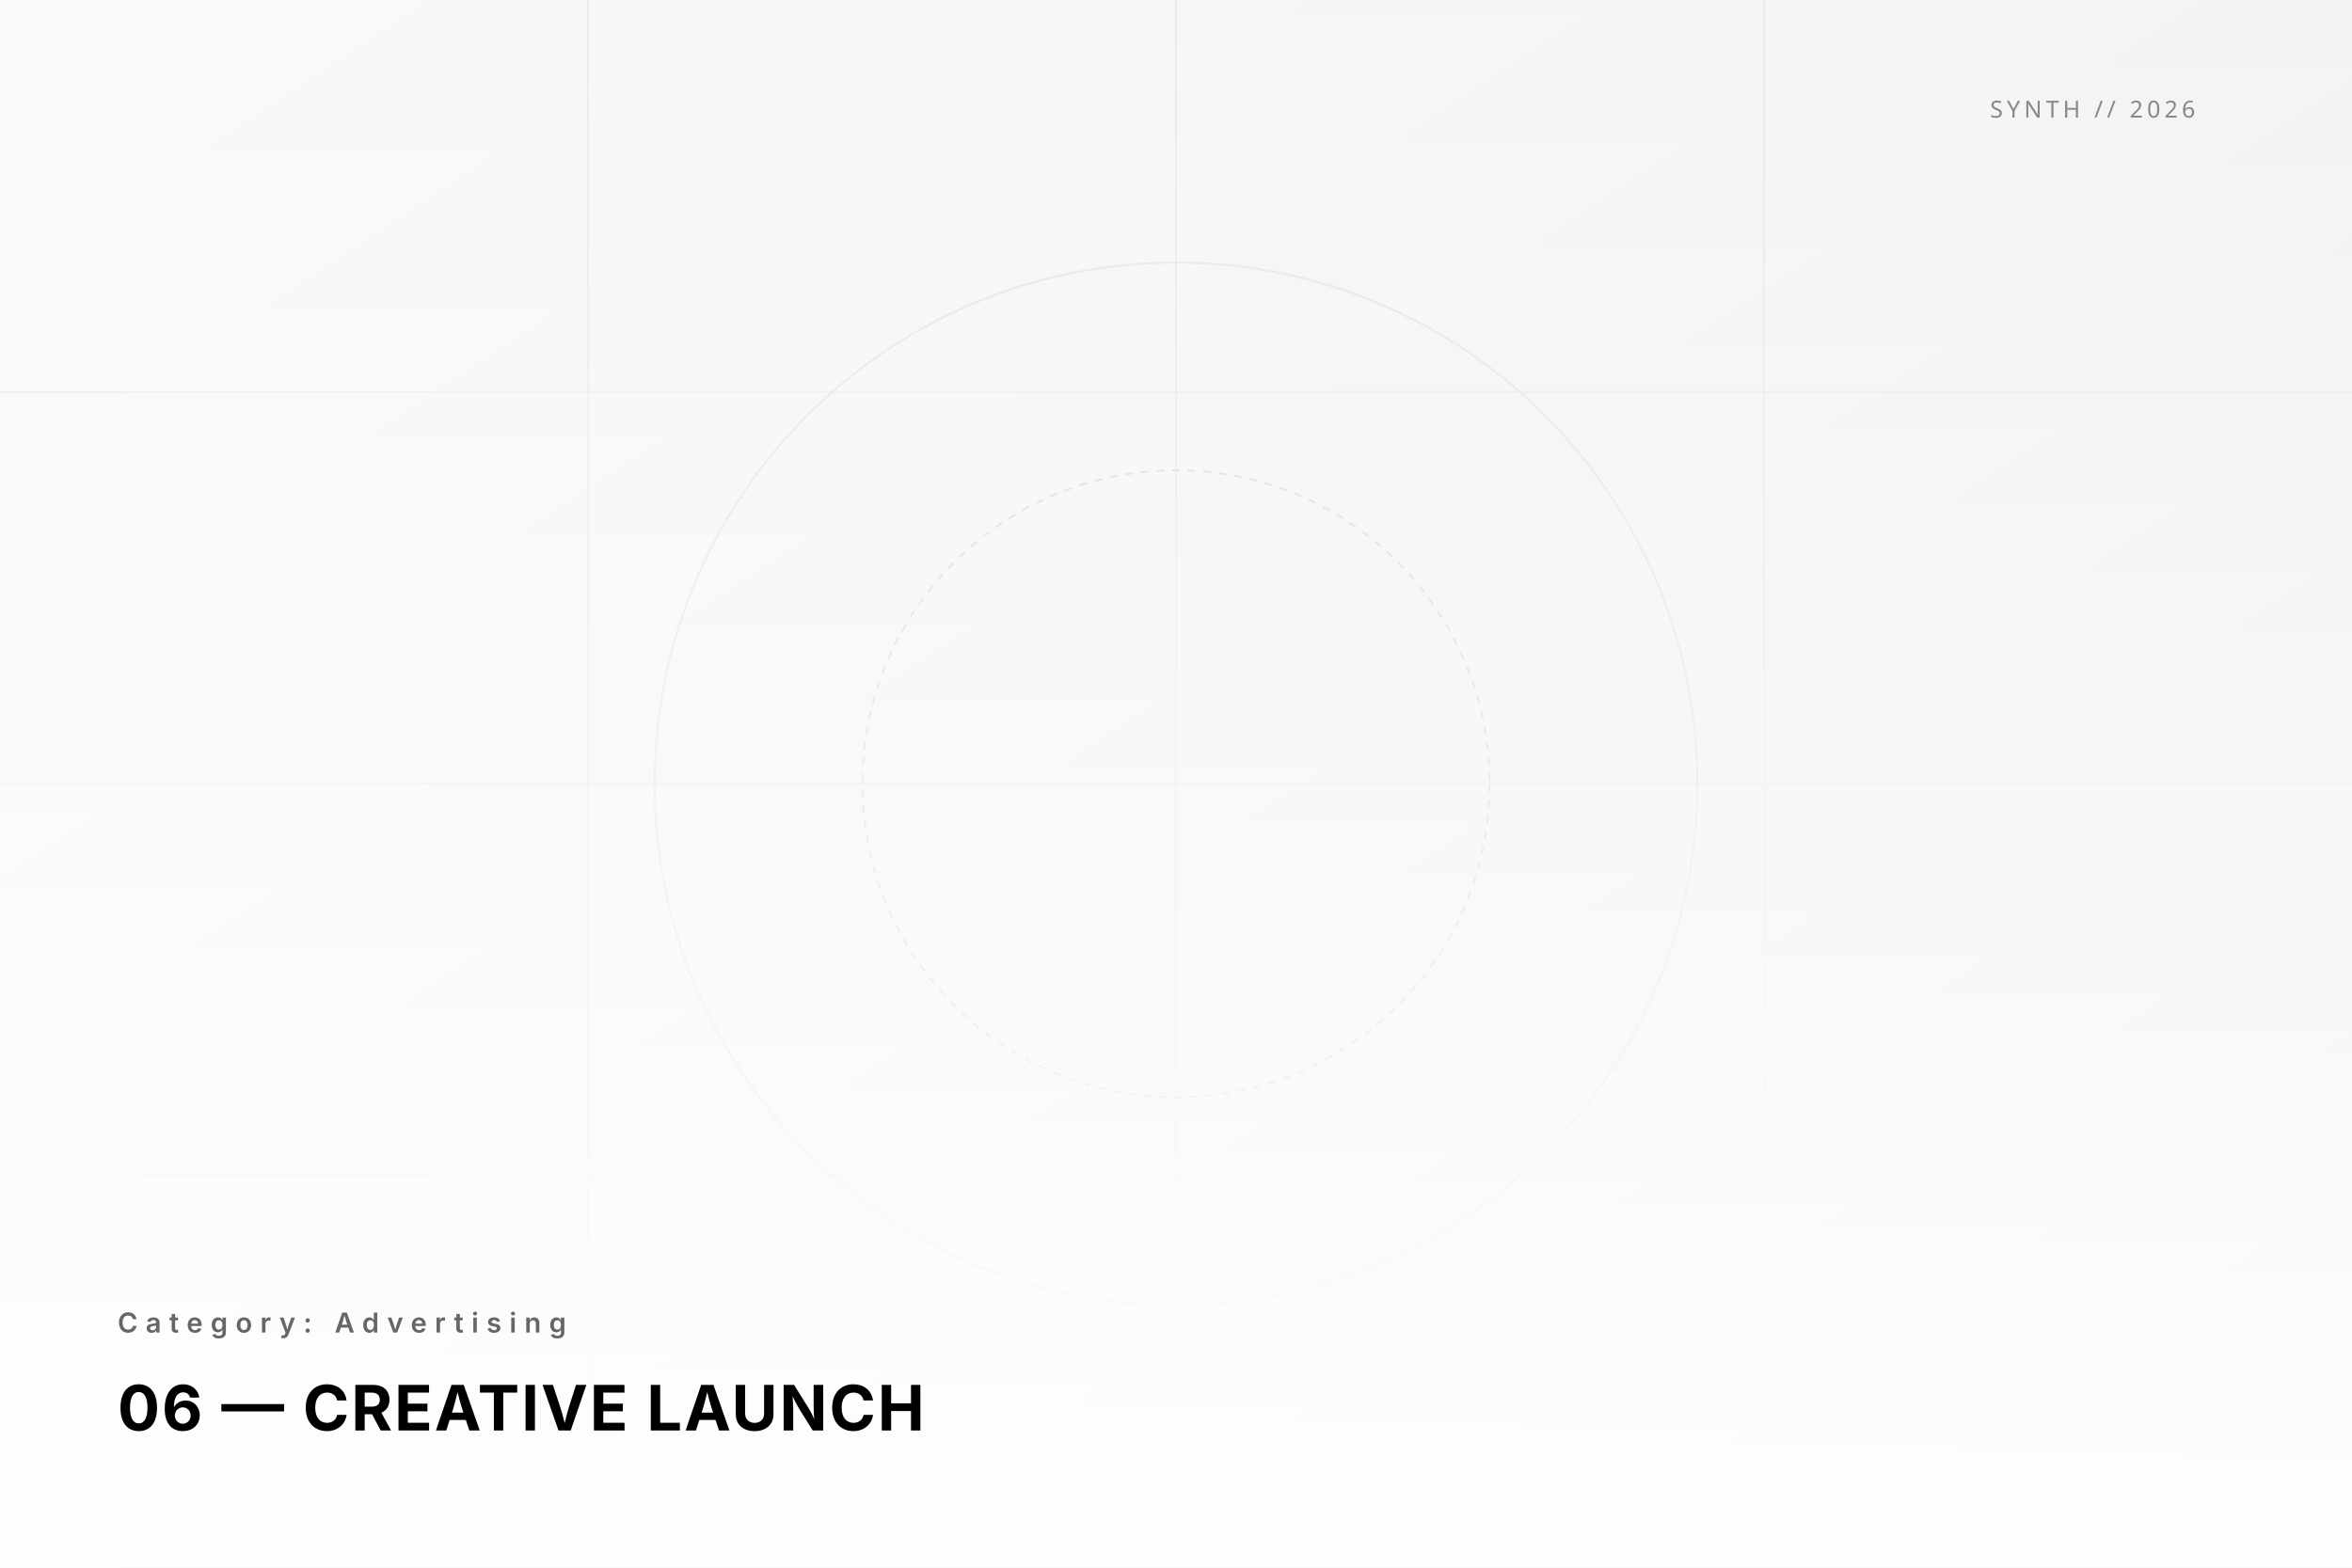
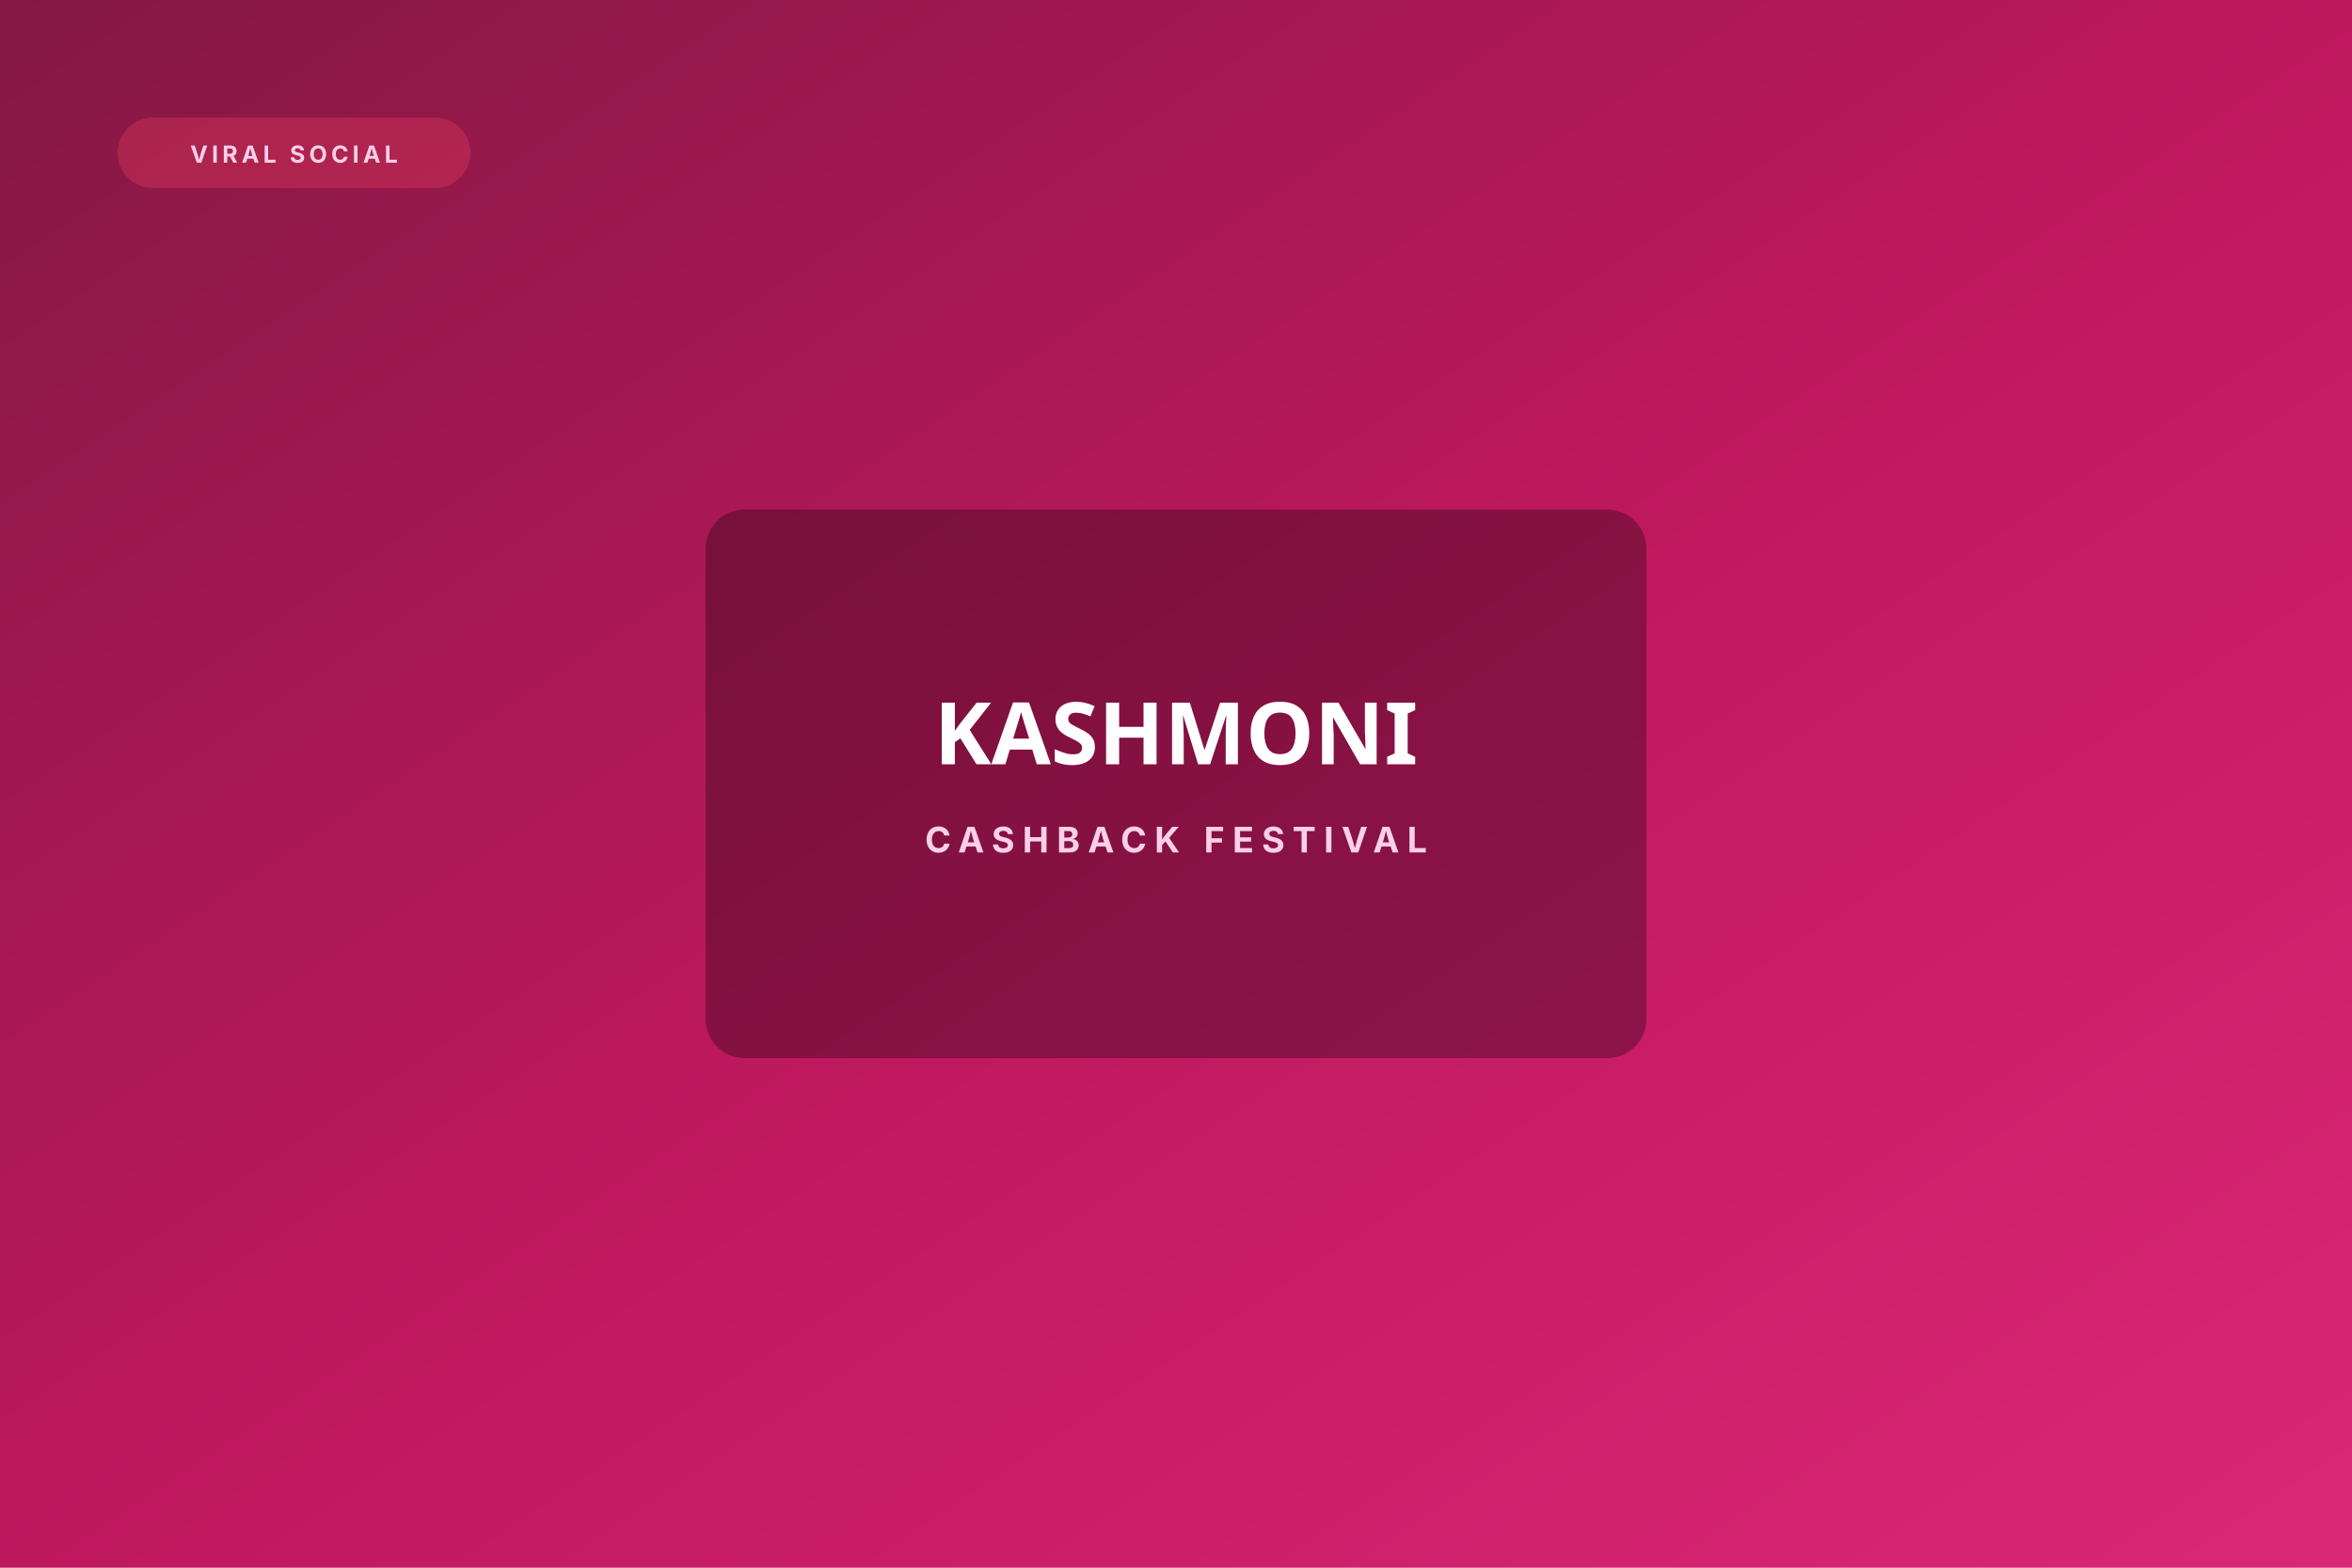
<svg xmlns="http://www.w3.org/2000/svg" viewBox="0 0 1200 800" width="100%" height="100%">
  <defs>
-     <linearGradient id="grad" x1="0%" y1="0%" x2="100%" y2="100%">
-       <stop offset="0%" stop-color="#f8f8f8" />
-       <stop offset="50%" stop-color="#f0f0f0" />
-       <stop offset="100%" stop-color="#e6e6e6" />
-     </linearGradient>
-     <linearGradient id="overlay" x1="0%" y1="100%" x2="0%" y2="0%">
-       <stop offset="0%" stop-color="#ffffff" stop-opacity="0.95" />
-       <stop offset="100%" stop-color="#ffffff" stop-opacity="0.2" />
+     <linearGradient id="bg6" x1="0%" y1="0%" x2="100%" y2="100%">
+       <stop offset="0%" stop-color="#831843" />
+       <stop offset="50%" stop-color="#be185d" />
+       <stop offset="100%" stop-color="#db2777" />
    </linearGradient>
  </defs>
-   <rect width="1200" height="800" fill="url(#grad)" />
-   <g stroke="#e2e2e2" stroke-width="1" opacity="0.8">
-     <line x1="0" y1="200" x2="1200" y2="200" />
-     <line x1="0" y1="400" x2="1200" y2="400" />
-     <line x1="0" y1="600" x2="1200" y2="600" />
-     <line x1="300" y1="0" x2="300" y2="800" />
-     <line x1="600" y1="0" x2="600" y2="800" />
-     <line x1="900" y1="0" x2="900" y2="800" />
+   <rect width="1200" height="800" fill="url(#bg6)" />
+   <g transform="translate(600, 400)">
+     <rect x="-240" y="-140" width="480" height="280" rx="20" fill="#000000" opacity="0.3" />
+     <text x="0" y="-10" fill="#ffffff" font-family="Space Grotesk, sans-serif" font-size="44" font-weight="900" text-anchor="middle">KASHMONI</text>
+     <text x="0" y="35" fill="#fbcfe8" font-family="Inter, sans-serif" font-size="18" font-weight="700" text-anchor="middle" letter-spacing="4">CASHBACK FESTIVAL</text>
  </g>
-   <circle cx="600" cy="400" r="266" stroke="#cccccc" stroke-width="1" fill="none" opacity="0.5" />
-   <circle cx="600" cy="400" r="160" stroke="#bbbbbb" stroke-dasharray="4 4" stroke-width="1" fill="none" opacity="0.6" />
-   <rect width="1200" height="800" fill="url(#overlay)" />
-   <g font-family="system-ui, -apple-system, sans-serif" text-anchor="start">
-     <text x="60" y="680" fill="#666666" font-size="14" font-weight="600" letter-spacing="4" text-transform="uppercase">Category: Advertising</text>
-     <text x="60" y="730" fill="#000000" font-size="32" font-weight="700" letter-spacing="1">06 — CREATIVE LAUNCH</text>
-   </g>
-   <g transform="translate(1120, 60)" font-family="sans-serif" text-anchor="end">
-     <text x="0" y="0" fill="#888888" font-size="12" letter-spacing="2">SYNTH // 2026</text>
-   </g>
+   <rect x="60" y="60" width="180" height="36" rx="18" fill="#f43f5e" opacity="0.3" />
+   <text x="150" y="83" fill="#fbcfe8" font-family="Inter, sans-serif" font-size="12" font-weight="700" text-anchor="middle" letter-spacing="2">VIRAL SOCIAL</text>
</svg>
